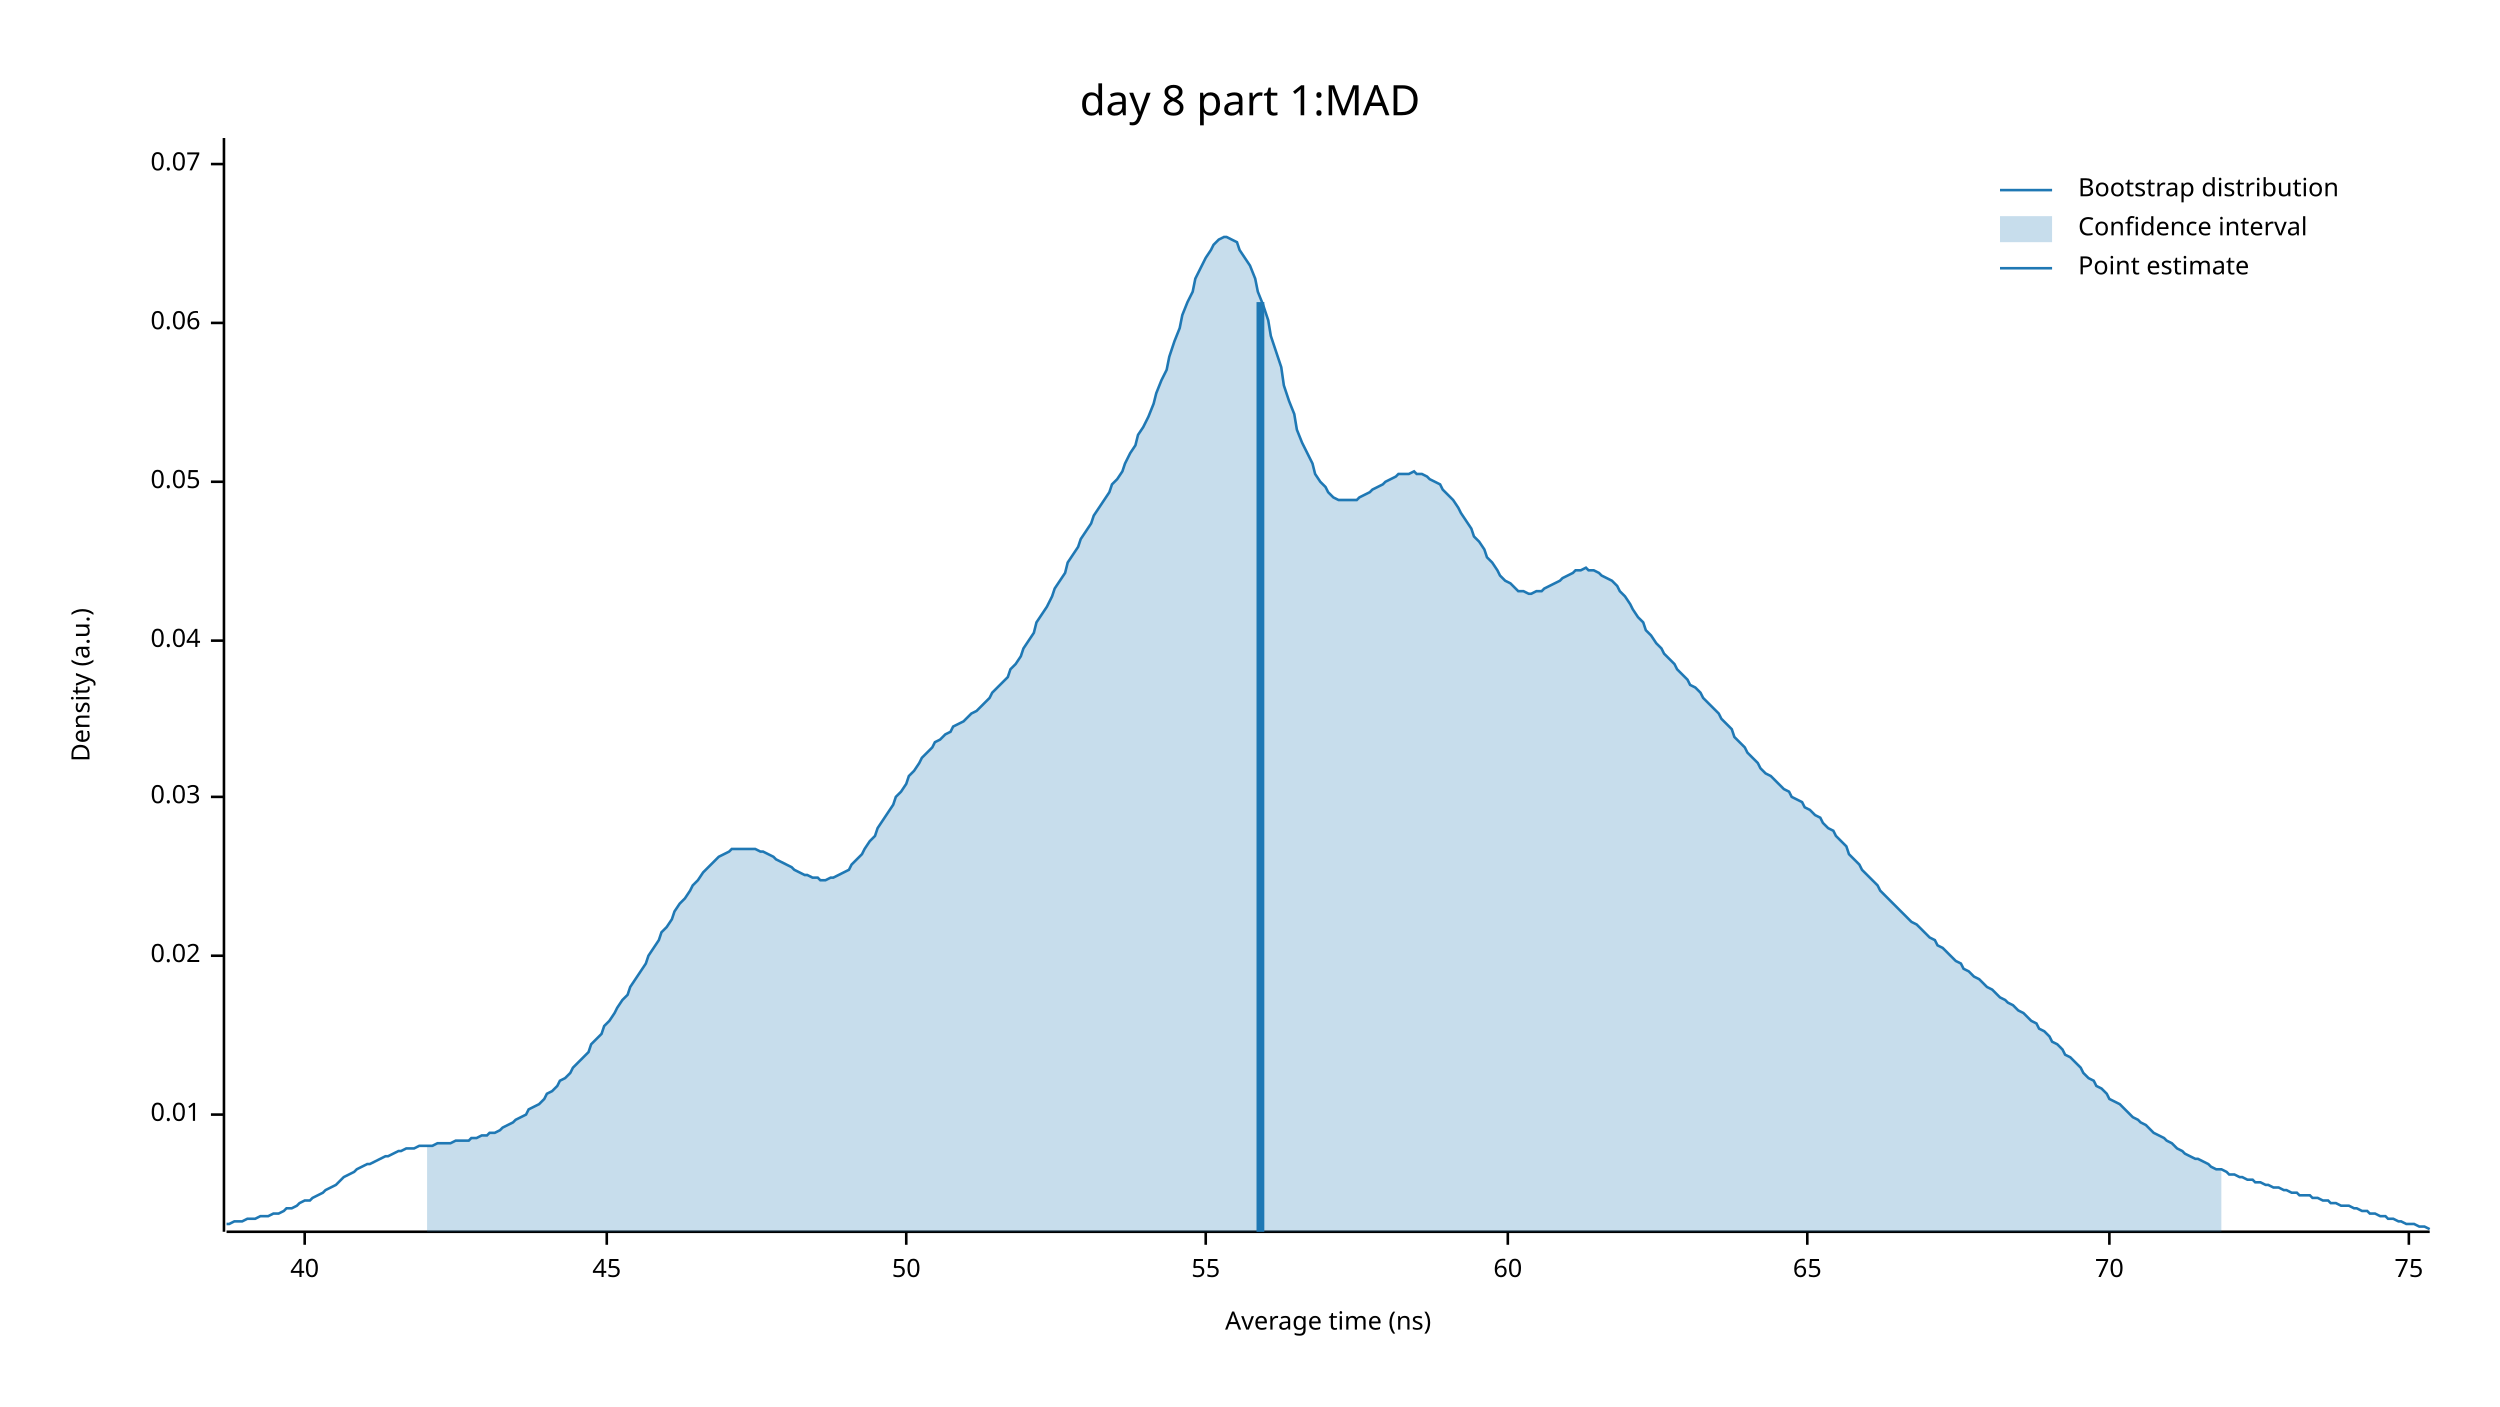
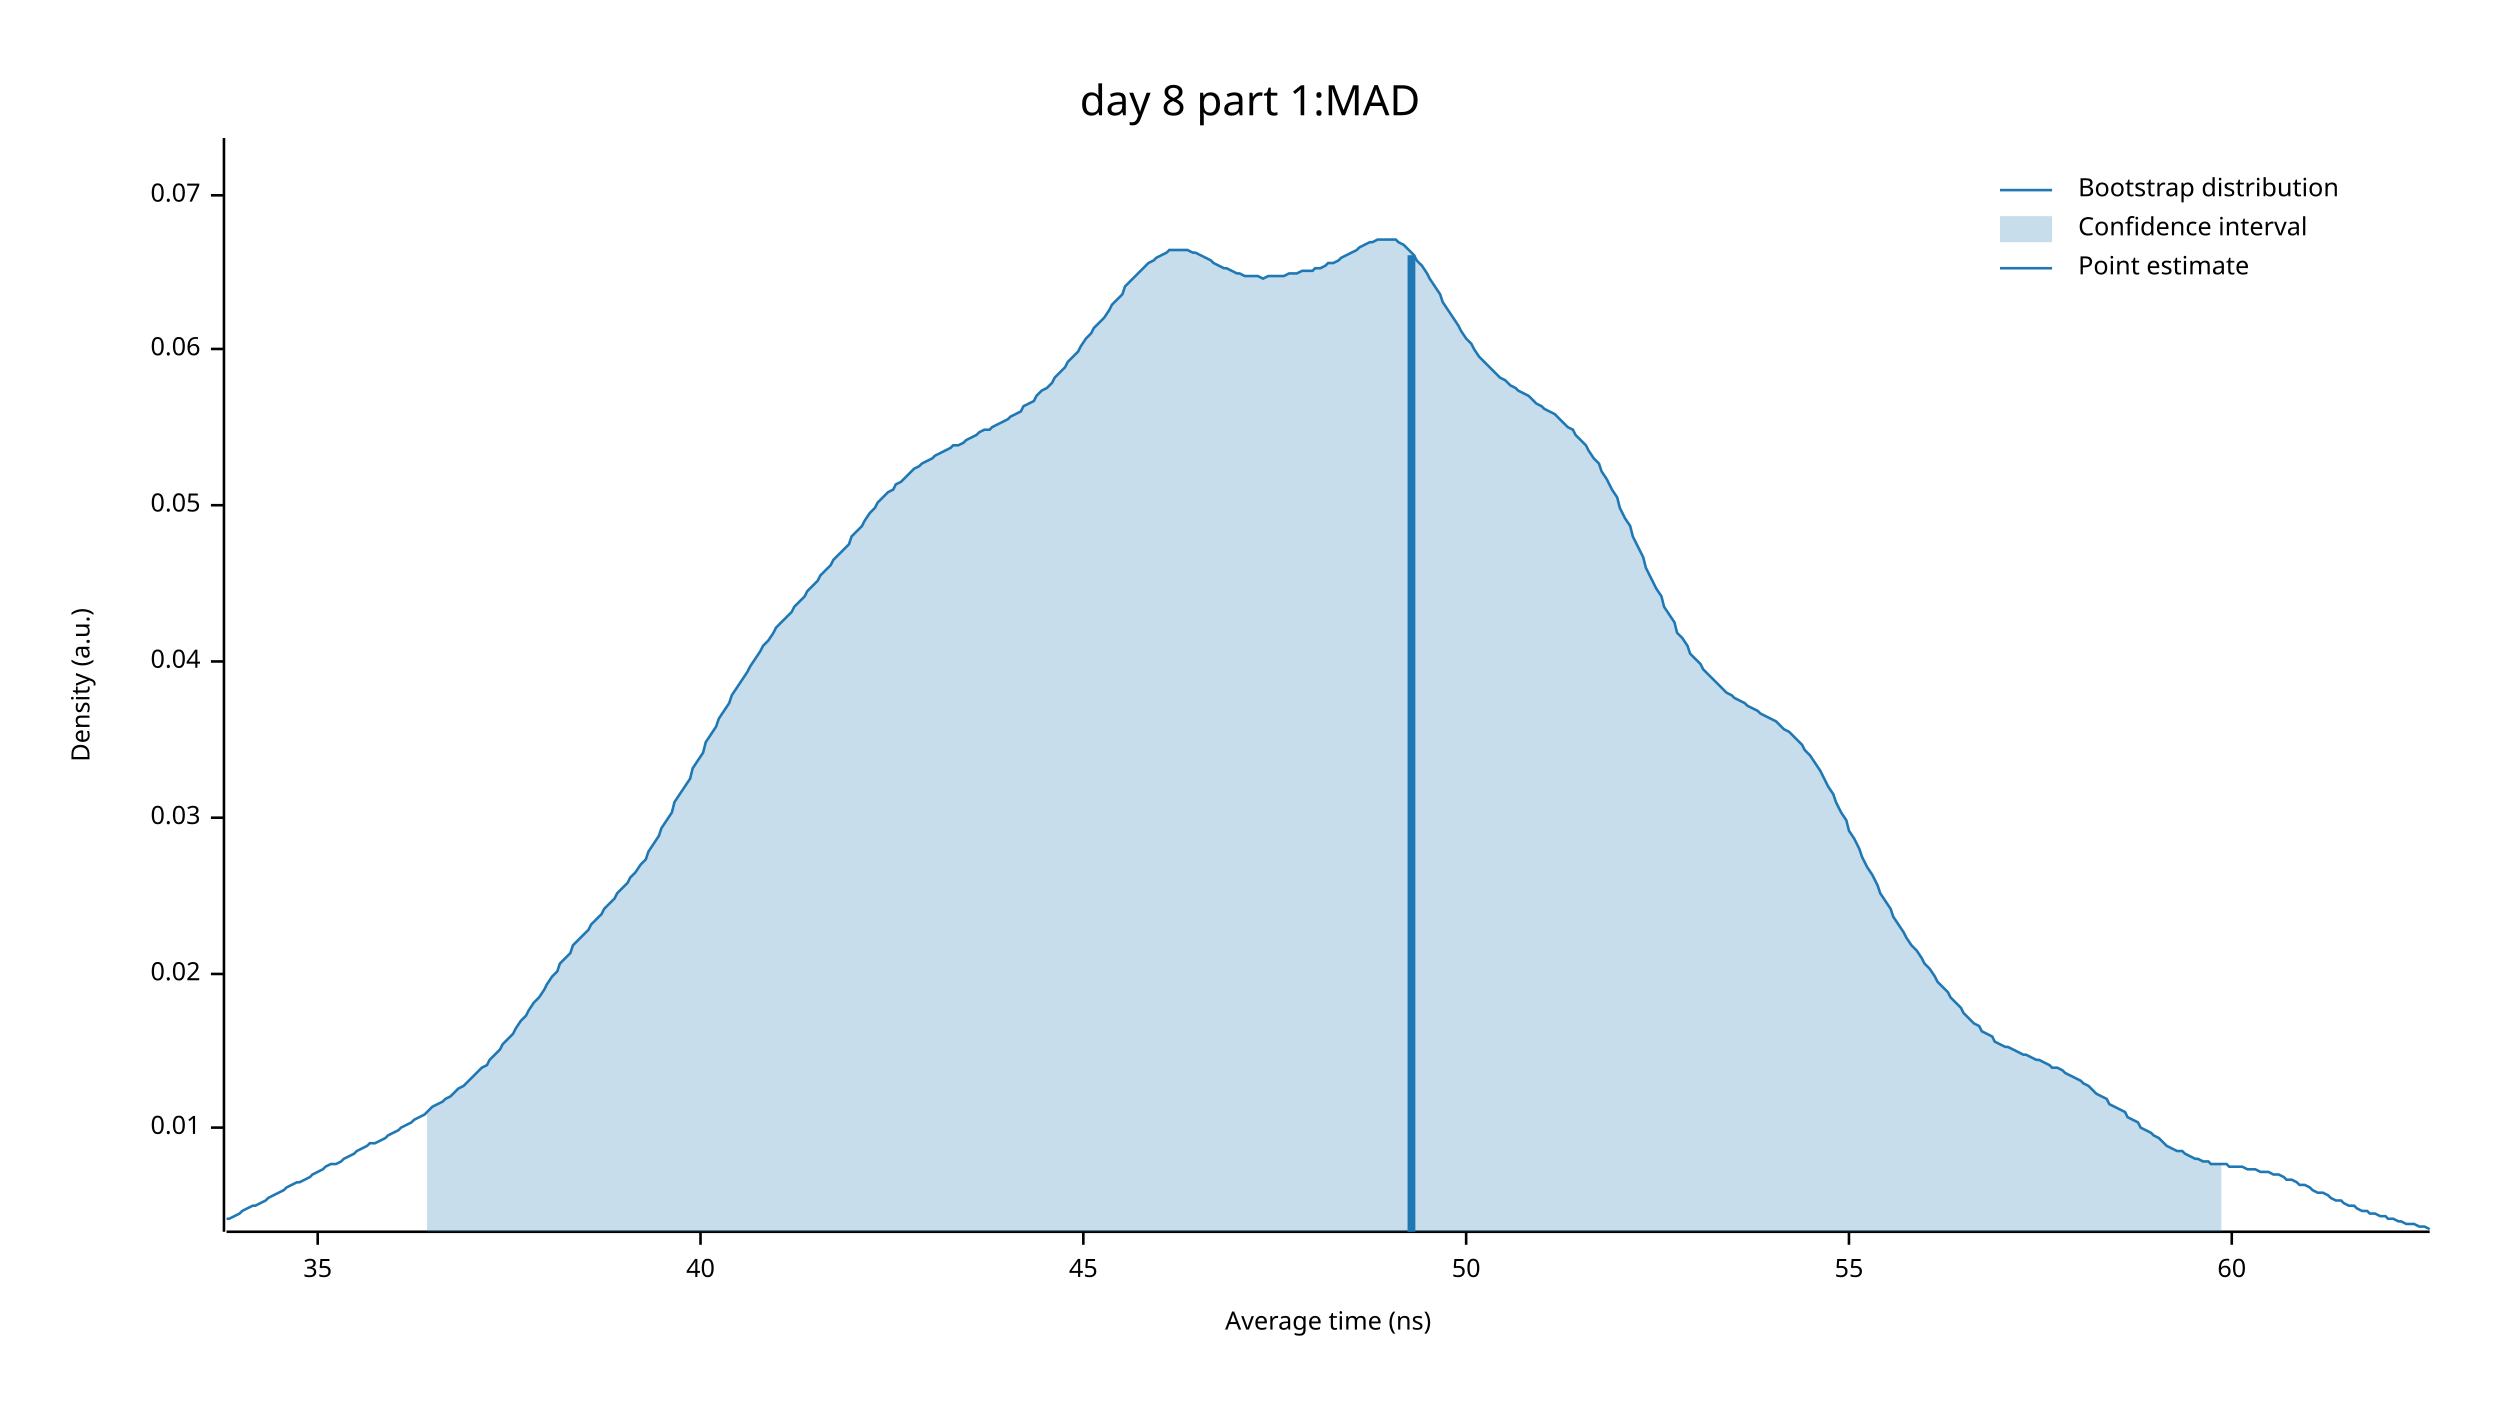
<svg xmlns="http://www.w3.org/2000/svg" width="960" height="540" viewBox="0 0 960 540">
  <text x="480" y="32" dy="0.76em" text-anchor="middle" font-family="sans-serif" font-size="16.129" opacity="1" fill="#000000">
day 8 part 1:MAD
</text>
  <text x="27" y="263" dy="0.76em" text-anchor="middle" font-family="sans-serif" font-size="9.677" opacity="1" fill="#000000" transform="rotate(270, 27, 263)">
Density (a.u.)
</text>
  <text x="510" y="513" dy="-0.5ex" text-anchor="middle" font-family="sans-serif" font-size="9.677" opacity="1" fill="#000000">
Average time (ns)
</text>
  <polyline fill="none" opacity="1" stroke="#000000" stroke-width="1" points="86,53 86,473 " />
-   <text x="77" y="428" dy="0.5ex" text-anchor="end" font-family="sans-serif" font-size="9.677" opacity="1" fill="#000000">
+   <text x="77" y="433" dy="0.5ex" text-anchor="end" font-family="sans-serif" font-size="9.677" opacity="1" fill="#000000">
0.01
</text>
-   <polyline fill="none" opacity="1" stroke="#000000" stroke-width="1" points="81,428 86,428 " />
-   <text x="77" y="367" dy="0.5ex" text-anchor="end" font-family="sans-serif" font-size="9.677" opacity="1" fill="#000000">
+   <polyline fill="none" opacity="1" stroke="#000000" stroke-width="1" points="81,433 86,433 " />
+   <text x="77" y="374" dy="0.5ex" text-anchor="end" font-family="sans-serif" font-size="9.677" opacity="1" fill="#000000">
0.02
</text>
-   <polyline fill="none" opacity="1" stroke="#000000" stroke-width="1" points="81,367 86,367 " />
-   <text x="77" y="306" dy="0.5ex" text-anchor="end" font-family="sans-serif" font-size="9.677" opacity="1" fill="#000000">
+   <polyline fill="none" opacity="1" stroke="#000000" stroke-width="1" points="81,374 86,374 " />
+   <text x="77" y="314" dy="0.5ex" text-anchor="end" font-family="sans-serif" font-size="9.677" opacity="1" fill="#000000">
0.03
</text>
-   <polyline fill="none" opacity="1" stroke="#000000" stroke-width="1" points="81,306 86,306 " />
-   <text x="77" y="246" dy="0.5ex" text-anchor="end" font-family="sans-serif" font-size="9.677" opacity="1" fill="#000000">
+   <polyline fill="none" opacity="1" stroke="#000000" stroke-width="1" points="81,314 86,314 " />
+   <text x="77" y="254" dy="0.5ex" text-anchor="end" font-family="sans-serif" font-size="9.677" opacity="1" fill="#000000">
0.04
</text>
-   <polyline fill="none" opacity="1" stroke="#000000" stroke-width="1" points="81,246 86,246 " />
-   <text x="77" y="185" dy="0.5ex" text-anchor="end" font-family="sans-serif" font-size="9.677" opacity="1" fill="#000000">
+   <polyline fill="none" opacity="1" stroke="#000000" stroke-width="1" points="81,254 86,254 " />
+   <text x="77" y="194" dy="0.5ex" text-anchor="end" font-family="sans-serif" font-size="9.677" opacity="1" fill="#000000">
0.05
</text>
-   <polyline fill="none" opacity="1" stroke="#000000" stroke-width="1" points="81,185 86,185 " />
-   <text x="77" y="124" dy="0.5ex" text-anchor="end" font-family="sans-serif" font-size="9.677" opacity="1" fill="#000000">
+   <polyline fill="none" opacity="1" stroke="#000000" stroke-width="1" points="81,194 86,194 " />
+   <text x="77" y="134" dy="0.5ex" text-anchor="end" font-family="sans-serif" font-size="9.677" opacity="1" fill="#000000">
0.06
</text>
-   <polyline fill="none" opacity="1" stroke="#000000" stroke-width="1" points="81,124 86,124 " />
-   <text x="77" y="63" dy="0.5ex" text-anchor="end" font-family="sans-serif" font-size="9.677" opacity="1" fill="#000000">
+   <polyline fill="none" opacity="1" stroke="#000000" stroke-width="1" points="81,134 86,134 " />
+   <text x="77" y="75" dy="0.5ex" text-anchor="end" font-family="sans-serif" font-size="9.677" opacity="1" fill="#000000">
0.07
</text>
-   <polyline fill="none" opacity="1" stroke="#000000" stroke-width="1" points="81,63 86,63 " />
+   <polyline fill="none" opacity="1" stroke="#000000" stroke-width="1" points="81,75 86,75 " />
  <polyline fill="none" opacity="1" stroke="#000000" stroke-width="1" points="87,473 933,473 " />
-   <text x="117" y="483" dy="0.76em" text-anchor="middle" font-family="sans-serif" font-size="9.677" opacity="1" fill="#000000">
+   <text x="122" y="483" dy="0.76em" text-anchor="middle" font-family="sans-serif" font-size="9.677" opacity="1" fill="#000000">
+ 35
+ </text>
+   <polyline fill="none" opacity="1" stroke="#000000" stroke-width="1" points="122,473 122,478 " />
+   <text x="269" y="483" dy="0.76em" text-anchor="middle" font-family="sans-serif" font-size="9.677" opacity="1" fill="#000000">
40
</text>
-   <polyline fill="none" opacity="1" stroke="#000000" stroke-width="1" points="117,473 117,478 " />
-   <text x="233" y="483" dy="0.76em" text-anchor="middle" font-family="sans-serif" font-size="9.677" opacity="1" fill="#000000">
+   <polyline fill="none" opacity="1" stroke="#000000" stroke-width="1" points="269,473 269,478 " />
+   <text x="416" y="483" dy="0.76em" text-anchor="middle" font-family="sans-serif" font-size="9.677" opacity="1" fill="#000000">
45
</text>
-   <polyline fill="none" opacity="1" stroke="#000000" stroke-width="1" points="233,473 233,478 " />
-   <text x="348" y="483" dy="0.76em" text-anchor="middle" font-family="sans-serif" font-size="9.677" opacity="1" fill="#000000">
+   <polyline fill="none" opacity="1" stroke="#000000" stroke-width="1" points="416,473 416,478 " />
+   <text x="563" y="483" dy="0.76em" text-anchor="middle" font-family="sans-serif" font-size="9.677" opacity="1" fill="#000000">
50
</text>
-   <polyline fill="none" opacity="1" stroke="#000000" stroke-width="1" points="348,473 348,478 " />
-   <text x="463" y="483" dy="0.76em" text-anchor="middle" font-family="sans-serif" font-size="9.677" opacity="1" fill="#000000">
+   <polyline fill="none" opacity="1" stroke="#000000" stroke-width="1" points="563,473 563,478 " />
+   <text x="710" y="483" dy="0.76em" text-anchor="middle" font-family="sans-serif" font-size="9.677" opacity="1" fill="#000000">
55
</text>
-   <polyline fill="none" opacity="1" stroke="#000000" stroke-width="1" points="463,473 463,478 " />
-   <text x="579" y="483" dy="0.76em" text-anchor="middle" font-family="sans-serif" font-size="9.677" opacity="1" fill="#000000">
+   <polyline fill="none" opacity="1" stroke="#000000" stroke-width="1" points="710,473 710,478 " />
+   <text x="857" y="483" dy="0.76em" text-anchor="middle" font-family="sans-serif" font-size="9.677" opacity="1" fill="#000000">
60
</text>
-   <polyline fill="none" opacity="1" stroke="#000000" stroke-width="1" points="579,473 579,478 " />
-   <text x="694" y="483" dy="0.76em" text-anchor="middle" font-family="sans-serif" font-size="9.677" opacity="1" fill="#000000">
- 65
- </text>
-   <polyline fill="none" opacity="1" stroke="#000000" stroke-width="1" points="694,473 694,478 " />
-   <text x="810" y="483" dy="0.76em" text-anchor="middle" font-family="sans-serif" font-size="9.677" opacity="1" fill="#000000">
- 70
- </text>
-   <polyline fill="none" opacity="1" stroke="#000000" stroke-width="1" points="810,473 810,478 " />
-   <text x="925" y="483" dy="0.76em" text-anchor="middle" font-family="sans-serif" font-size="9.677" opacity="1" fill="#000000">
- 75
- </text>
-   <polyline fill="none" opacity="1" stroke="#000000" stroke-width="1" points="925,473 925,478 " />
-   <polyline fill="none" opacity="1" stroke="#1F78B4" stroke-width="1" points="87,470 88,470 90,469 92,469 93,469 95,468 97,468 98,468 100,467 102,467 103,467 105,466 107,466 109,465 110,464 112,464 114,463 115,462 117,461 119,461 120,460 122,459 124,458 125,457 127,456 129,455 131,453 132,452 134,451 136,450 137,449 139,448 141,447 142,447 144,446 146,445 148,444 149,444 151,443 153,442 154,442 156,441 158,441 159,441 161,440 163,440 164,440 166,440 168,439 170,439 171,439 173,439 175,438 176,438 178,438 180,438 181,437 183,437 185,436 187,436 188,435 190,435 192,434 193,433 195,432 197,431 198,430 200,429 202,428 203,426 205,425 207,424 209,422 210,420 212,419 214,417 215,415 217,414 219,412 220,410 222,408 224,406 226,404 227,401 229,399 231,397 232,394 234,392 236,389 237,387 239,384 241,382 242,379 244,376 246,373 248,370 249,367 251,364 253,361 254,358 256,356 258,353 259,350 261,347 263,345 265,342 266,340 268,338 270,335 271,334 273,332 275,330 276,329 278,328 280,327 281,326 283,326 285,326 287,326 288,326 290,326 292,327 293,327 295,328 297,329 298,330 300,331 302,332 304,333 305,334 307,335 309,336 310,336 312,337 314,337 315,338 317,338 319,337 320,337 322,336 324,335 326,334 327,332 329,330 331,328 332,326 334,323 336,321 337,318 339,315 341,312 343,309 344,306 346,304 348,301 349,298 351,296 353,293 354,291 356,289 358,287 359,285 361,284 363,282 365,281 366,279 368,278 370,277 371,276 373,274 375,273 376,272 378,270 380,268 381,266 383,264 385,262 387,260 388,257 390,255 392,252 393,249 395,246 397,243 398,239 400,236 402,233 404,229 405,226 407,223 409,220 410,216 412,213 414,210 415,207 417,204 419,201 420,198 422,195 424,192 426,189 427,186 429,184 431,181 432,178 434,174 436,171 437,167 439,164 441,160 443,155 444,151 446,146 448,142 449,137 451,131 453,126 454,121 456,116 458,112 459,107 461,103 463,99 465,96 466,94 468,92 470,91 471,91 473,92 475,93 476,96 478,99 480,102 482,107 483,112 485,117 487,123 488,129 490,135 492,141 493,148 495,154 497,159 498,165 500,170 502,174 504,178 505,182 507,185 509,187 510,189 512,191 514,192 515,192 517,192 519,192 521,192 522,191 524,190 526,189 527,188 529,187 531,186 532,185 534,184 536,183 537,182 539,182 541,182 543,181 544,182 546,182 548,183 549,184 551,185 553,186 554,188 556,190 558,192 560,195 561,197 563,200 565,203 566,206 568,208 570,211 571,214 573,216 575,219 576,221 578,223 580,224 582,226 583,227 585,227 587,228 588,228 590,227 592,227 593,226 595,225 597,224 599,223 600,222 602,221 604,220 605,219 607,219 609,218 610,219 612,219 614,220 615,221 617,222 619,223 621,225 622,227 624,229 626,232 627,234 629,237 631,239 632,242 634,244 636,247 638,249 639,251 641,253 643,255 644,257 646,259 648,261 649,263 651,264 653,266 654,268 656,270 658,272 660,274 661,276 663,278 665,280 666,283 668,285 670,287 671,289 673,291 675,293 676,295 678,297 680,298 682,300 683,301 685,303 687,304 688,306 690,307 692,308 693,310 695,311 697,313 699,314 700,316 702,318 704,319 705,321 707,323 709,325 710,328 712,330 714,332 715,334 717,336 719,338 721,340 722,342 724,344 726,346 727,347 729,349 731,351 732,352 734,354 736,355 738,357 739,358 741,360 743,361 744,363 746,364 748,366 749,367 751,369 753,370 754,372 756,373 758,375 760,376 761,377 763,379 765,380 766,381 768,383 770,384 771,385 773,386 775,388 777,389 778,390 780,392 782,393 783,395 785,396 787,398 788,400 790,401 792,403 793,405 795,406 797,408 799,410 800,412 802,414 804,415 805,417 807,418 809,420 810,422 812,423 814,424 816,426 817,427 819,429 821,430 822,431 824,432 826,434 827,435 829,436 831,437 832,438 834,439 836,441 838,442 839,443 841,444 843,445 844,445 846,446 848,447 849,448 851,449 853,449 855,450 856,451 858,451 860,452 861,452 863,453 865,453 866,454 868,454 870,455 871,455 873,456 875,456 877,457 878,457 880,458 882,458 883,459 885,459 887,459 888,460 890,460 892,461 894,461 895,462 897,462 899,463 900,463 902,463 904,464 905,464 907,465 909,465 910,466 912,466 914,467 916,467 917,468 919,468 921,469 922,469 924,470 926,470 927,470 929,471 931,471 933,472 " />
-   <polygon opacity="0.25" fill="#1F78B4" points="164,440 166,440 168,439 170,439 171,439 173,439 175,438 176,438 178,438 180,438 181,437 183,437 185,436 187,436 188,435 190,435 192,434 193,433 195,432 197,431 198,430 200,429 202,428 203,426 205,425 207,424 209,422 210,420 212,419 214,417 215,415 217,414 219,412 220,410 222,408 224,406 226,404 227,401 229,399 231,397 232,394 234,392 236,389 237,387 239,384 241,382 242,379 244,376 246,373 248,370 249,367 251,364 253,361 254,358 256,356 258,353 259,350 261,347 263,345 265,342 266,340 268,338 270,335 271,334 273,332 275,330 276,329 278,328 280,327 281,326 283,326 285,326 287,326 288,326 290,326 292,327 293,327 295,328 297,329 298,330 300,331 302,332 304,333 305,334 307,335 309,336 310,336 312,337 314,337 315,338 317,338 319,337 320,337 322,336 324,335 326,334 327,332 329,330 331,328 332,326 334,323 336,321 337,318 339,315 341,312 343,309 344,306 346,304 348,301 349,298 351,296 353,293 354,291 356,289 358,287 359,285 361,284 363,282 365,281 366,279 368,278 370,277 371,276 373,274 375,273 376,272 378,270 380,268 381,266 383,264 385,262 387,260 388,257 390,255 392,252 393,249 395,246 397,243 398,239 400,236 402,233 404,229 405,226 407,223 409,220 410,216 412,213 414,210 415,207 417,204 419,201 420,198 422,195 424,192 426,189 427,186 429,184 431,181 432,178 434,174 436,171 437,167 439,164 441,160 443,155 444,151 446,146 448,142 449,137 451,131 453,126 454,121 456,116 458,112 459,107 461,103 463,99 465,96 466,94 468,92 470,91 471,91 473,92 475,93 476,96 478,99 480,102 482,107 483,112 485,117 487,123 488,129 490,135 492,141 493,148 495,154 497,159 498,165 500,170 502,174 504,178 505,182 507,185 509,187 510,189 512,191 514,192 515,192 517,192 519,192 521,192 522,191 524,190 526,189 527,188 529,187 531,186 532,185 534,184 536,183 537,182 539,182 541,182 543,181 544,182 546,182 548,183 549,184 551,185 553,186 554,188 556,190 558,192 560,195 561,197 563,200 565,203 566,206 568,208 570,211 571,214 573,216 575,219 576,221 578,223 580,224 582,226 583,227 585,227 587,228 588,228 590,227 592,227 593,226 595,225 597,224 599,223 600,222 602,221 604,220 605,219 607,219 609,218 610,219 612,219 614,220 615,221 617,222 619,223 621,225 622,227 624,229 626,232 627,234 629,237 631,239 632,242 634,244 636,247 638,249 639,251 641,253 643,255 644,257 646,259 648,261 649,263 651,264 653,266 654,268 656,270 658,272 660,274 661,276 663,278 665,280 666,283 668,285 670,287 671,289 673,291 675,293 676,295 678,297 680,298 682,300 683,301 685,303 687,304 688,306 690,307 692,308 693,310 695,311 697,313 699,314 700,316 702,318 704,319 705,321 707,323 709,325 710,328 712,330 714,332 715,334 717,336 719,338 721,340 722,342 724,344 726,346 727,347 729,349 731,351 732,352 734,354 736,355 738,357 739,358 741,360 743,361 744,363 746,364 748,366 749,367 751,369 753,370 754,372 756,373 758,375 760,376 761,377 763,379 765,380 766,381 768,383 770,384 771,385 773,386 775,388 777,389 778,390 780,392 782,393 783,395 785,396 787,398 788,400 790,401 792,403 793,405 795,406 797,408 799,410 800,412 802,414 804,415 805,417 807,418 809,420 810,422 812,423 814,424 816,426 817,427 819,429 821,430 822,431 824,432 826,434 827,435 829,436 831,437 832,438 834,439 836,441 838,442 839,443 841,444 843,445 844,445 846,446 848,447 849,448 851,449 853,449 853,473 164,473 " />
-   <polyline fill="none" opacity="1" stroke="#1F78B4" stroke-width="3" points="484,473 484,116 " />
+   <polyline fill="none" opacity="1" stroke="#000000" stroke-width="1" points="857,473 857,478 " />
+   <polyline fill="none" opacity="1" stroke="#1F78B4" stroke-width="1" points="87,468 88,468 90,467 92,466 93,465 95,464 97,463 98,463 100,462 102,461 103,460 105,459 107,458 109,457 110,456 112,455 114,454 115,454 117,453 119,452 120,451 122,450 124,449 125,448 127,447 129,447 131,446 132,445 134,444 136,443 137,442 139,441 141,440 142,439 144,439 146,438 148,437 149,436 151,435 153,434 154,433 156,432 158,431 159,430 161,429 163,428 164,427 166,425 168,424 170,423 171,422 173,421 175,419 176,418 178,417 180,415 181,414 183,412 185,410 187,409 188,407 190,405 192,403 193,401 195,399 197,397 198,395 200,392 202,390 203,388 205,385 207,383 209,380 210,378 212,375 214,373 215,370 217,368 219,366 220,363 222,361 224,359 226,357 227,355 229,353 231,351 232,349 234,347 236,345 237,343 239,341 241,339 242,337 244,335 246,332 248,330 249,327 251,324 253,321 254,318 256,315 258,312 259,308 261,305 263,302 265,299 266,295 268,292 270,289 271,285 273,282 275,279 276,276 278,273 280,270 281,267 283,264 285,261 287,258 288,256 290,253 292,250 293,248 295,246 297,243 298,241 300,239 302,237 304,235 305,233 307,231 309,229 310,227 312,225 314,223 315,221 317,219 319,217 320,215 322,213 324,211 326,209 327,206 329,204 331,202 332,200 334,197 336,195 337,193 339,191 341,189 343,188 344,186 346,185 348,183 349,182 351,180 353,179 354,178 356,177 358,176 359,175 361,174 363,173 365,172 366,171 368,171 370,170 371,169 373,168 375,167 376,166 378,165 380,165 381,164 383,163 385,162 387,161 388,160 390,159 392,158 393,156 395,155 397,154 398,152 400,150 402,149 404,147 405,145 407,143 409,141 410,139 412,137 414,135 415,133 417,130 419,128 420,126 422,124 424,122 426,119 427,117 429,115 431,113 432,110 434,108 436,106 437,105 439,103 441,101 443,100 444,99 446,98 448,97 449,96 451,96 453,96 454,96 456,96 458,97 459,97 461,98 463,99 465,100 466,101 468,102 470,103 471,103 473,104 475,105 476,105 478,106 480,106 482,106 483,106 485,107 487,106 488,106 490,106 492,106 493,106 495,105 497,105 498,105 500,104 502,104 504,104 505,103 507,103 509,102 510,101 512,101 514,100 515,99 517,98 519,97 521,96 522,95 524,94 526,93 527,93 529,92 531,92 532,92 534,92 536,92 537,93 539,94 541,96 543,98 544,100 546,102 548,105 549,107 551,110 553,113 554,116 556,119 558,122 560,125 561,127 563,130 565,132 566,134 568,137 570,139 571,140 573,142 575,144 576,145 578,146 580,148 582,149 583,150 585,151 587,152 588,153 590,155 592,156 593,157 595,158 597,159 599,161 600,162 602,164 604,165 605,167 607,169 609,171 610,173 612,176 614,178 615,181 617,184 619,188 621,191 622,195 624,199 626,202 627,206 629,210 631,214 632,218 634,222 636,226 638,229 639,233 641,236 643,239 644,243 646,245 648,248 649,251 651,253 653,255 654,257 656,259 658,261 660,263 661,264 663,266 665,267 666,268 668,269 670,270 671,271 673,272 675,273 676,274 678,275 680,276 682,277 683,278 685,280 687,281 688,282 690,284 692,286 693,288 695,290 697,293 699,296 700,298 702,302 704,305 705,308 707,312 709,315 710,319 712,322 714,326 715,329 717,333 719,336 721,340 722,343 724,346 726,349 727,352 729,355 731,358 732,360 734,363 736,365 738,368 739,370 741,372 743,375 744,377 746,379 748,381 749,383 751,385 753,387 754,389 756,391 758,393 760,394 761,396 763,397 765,398 766,400 768,401 770,402 771,402 773,403 775,404 777,405 778,405 780,406 782,407 783,407 785,408 787,409 788,410 790,410 792,411 793,412 795,413 797,414 799,415 800,416 802,417 804,419 805,420 807,421 809,422 810,424 812,425 814,426 816,427 817,429 819,430 821,431 822,433 824,434 826,435 827,436 829,437 831,439 832,440 834,441 836,442 838,442 839,443 841,444 843,445 844,445 846,446 848,446 849,447 851,447 853,447 855,447 856,448 858,448 860,448 861,448 863,449 865,449 866,449 868,450 870,450 871,450 873,451 875,451 877,452 878,453 880,453 882,454 883,455 885,455 887,456 888,457 890,458 892,458 894,459 895,460 897,461 899,461 900,462 902,463 904,463 905,464 907,465 909,465 910,466 912,466 914,467 916,467 917,468 919,468 921,469 922,469 924,470 926,470 927,470 929,471 931,471 933,472 " />
+   <polygon opacity="0.25" fill="#1F78B4" points="164,427 166,425 168,424 170,423 171,422 173,421 175,419 176,418 178,417 180,415 181,414 183,412 185,410 187,409 188,407 190,405 192,403 193,401 195,399 197,397 198,395 200,392 202,390 203,388 205,385 207,383 209,380 210,378 212,375 214,373 215,370 217,368 219,366 220,363 222,361 224,359 226,357 227,355 229,353 231,351 232,349 234,347 236,345 237,343 239,341 241,339 242,337 244,335 246,332 248,330 249,327 251,324 253,321 254,318 256,315 258,312 259,308 261,305 263,302 265,299 266,295 268,292 270,289 271,285 273,282 275,279 276,276 278,273 280,270 281,267 283,264 285,261 287,258 288,256 290,253 292,250 293,248 295,246 297,243 298,241 300,239 302,237 304,235 305,233 307,231 309,229 310,227 312,225 314,223 315,221 317,219 319,217 320,215 322,213 324,211 326,209 327,206 329,204 331,202 332,200 334,197 336,195 337,193 339,191 341,189 343,188 344,186 346,185 348,183 349,182 351,180 353,179 354,178 356,177 358,176 359,175 361,174 363,173 365,172 366,171 368,171 370,170 371,169 373,168 375,167 376,166 378,165 380,165 381,164 383,163 385,162 387,161 388,160 390,159 392,158 393,156 395,155 397,154 398,152 400,150 402,149 404,147 405,145 407,143 409,141 410,139 412,137 414,135 415,133 417,130 419,128 420,126 422,124 424,122 426,119 427,117 429,115 431,113 432,110 434,108 436,106 437,105 439,103 441,101 443,100 444,99 446,98 448,97 449,96 451,96 453,96 454,96 456,96 458,97 459,97 461,98 463,99 465,100 466,101 468,102 470,103 471,103 473,104 475,105 476,105 478,106 480,106 482,106 483,106 485,107 487,106 488,106 490,106 492,106 493,106 495,105 497,105 498,105 500,104 502,104 504,104 505,103 507,103 509,102 510,101 512,101 514,100 515,99 517,98 519,97 521,96 522,95 524,94 526,93 527,93 529,92 531,92 532,92 534,92 536,92 537,93 539,94 541,96 543,98 544,100 546,102 548,105 549,107 551,110 553,113 554,116 556,119 558,122 560,125 561,127 563,130 565,132 566,134 568,137 570,139 571,140 573,142 575,144 576,145 578,146 580,148 582,149 583,150 585,151 587,152 588,153 590,155 592,156 593,157 595,158 597,159 599,161 600,162 602,164 604,165 605,167 607,169 609,171 610,173 612,176 614,178 615,181 617,184 619,188 621,191 622,195 624,199 626,202 627,206 629,210 631,214 632,218 634,222 636,226 638,229 639,233 641,236 643,239 644,243 646,245 648,248 649,251 651,253 653,255 654,257 656,259 658,261 660,263 661,264 663,266 665,267 666,268 668,269 670,270 671,271 673,272 675,273 676,274 678,275 680,276 682,277 683,278 685,280 687,281 688,282 690,284 692,286 693,288 695,290 697,293 699,296 700,298 702,302 704,305 705,308 707,312 709,315 710,319 712,322 714,326 715,329 717,333 719,336 721,340 722,343 724,346 726,349 727,352 729,355 731,358 732,360 734,363 736,365 738,368 739,370 741,372 743,375 744,377 746,379 748,381 749,383 751,385 753,387 754,389 756,391 758,393 760,394 761,396 763,397 765,398 766,400 768,401 770,402 771,402 773,403 775,404 777,405 778,405 780,406 782,407 783,407 785,408 787,409 788,410 790,410 792,411 793,412 795,413 797,414 799,415 800,416 802,417 804,419 805,420 807,421 809,422 810,424 812,425 814,426 816,427 817,429 819,430 821,431 822,433 824,434 826,435 827,436 829,437 831,439 832,440 834,441 836,442 838,442 839,443 841,444 843,445 844,445 846,446 848,446 849,447 851,447 853,447 853,473 164,473 " />
+   <polyline fill="none" opacity="1" stroke="#1F78B4" stroke-width="3" points="542,473 542,98 " />
  <text x="798" y="68" dy="0.76em" text-anchor="start" font-family="sans-serif" font-size="9.677" opacity="1" fill="#000000">
Bootstrap distribution
</text>
  <text x="798" y="83" dy="0.76em" text-anchor="start" font-family="sans-serif" font-size="9.677" opacity="1" fill="#000000">
Confidence interval
</text>
  <text x="798" y="98" dy="0.76em" text-anchor="start" font-family="sans-serif" font-size="9.677" opacity="1" fill="#000000">
Point estimate
</text>
  <polyline fill="none" opacity="1" stroke="#1F78B4" stroke-width="1" points="768,73 788,73 " />
  <rect x="768" y="83" width="20" height="10" opacity="0.25" fill="#1F78B4" stroke="none" />
  <polyline fill="none" opacity="1" stroke="#1F78B4" stroke-width="1" points="768,103 788,103 " />
</svg>
